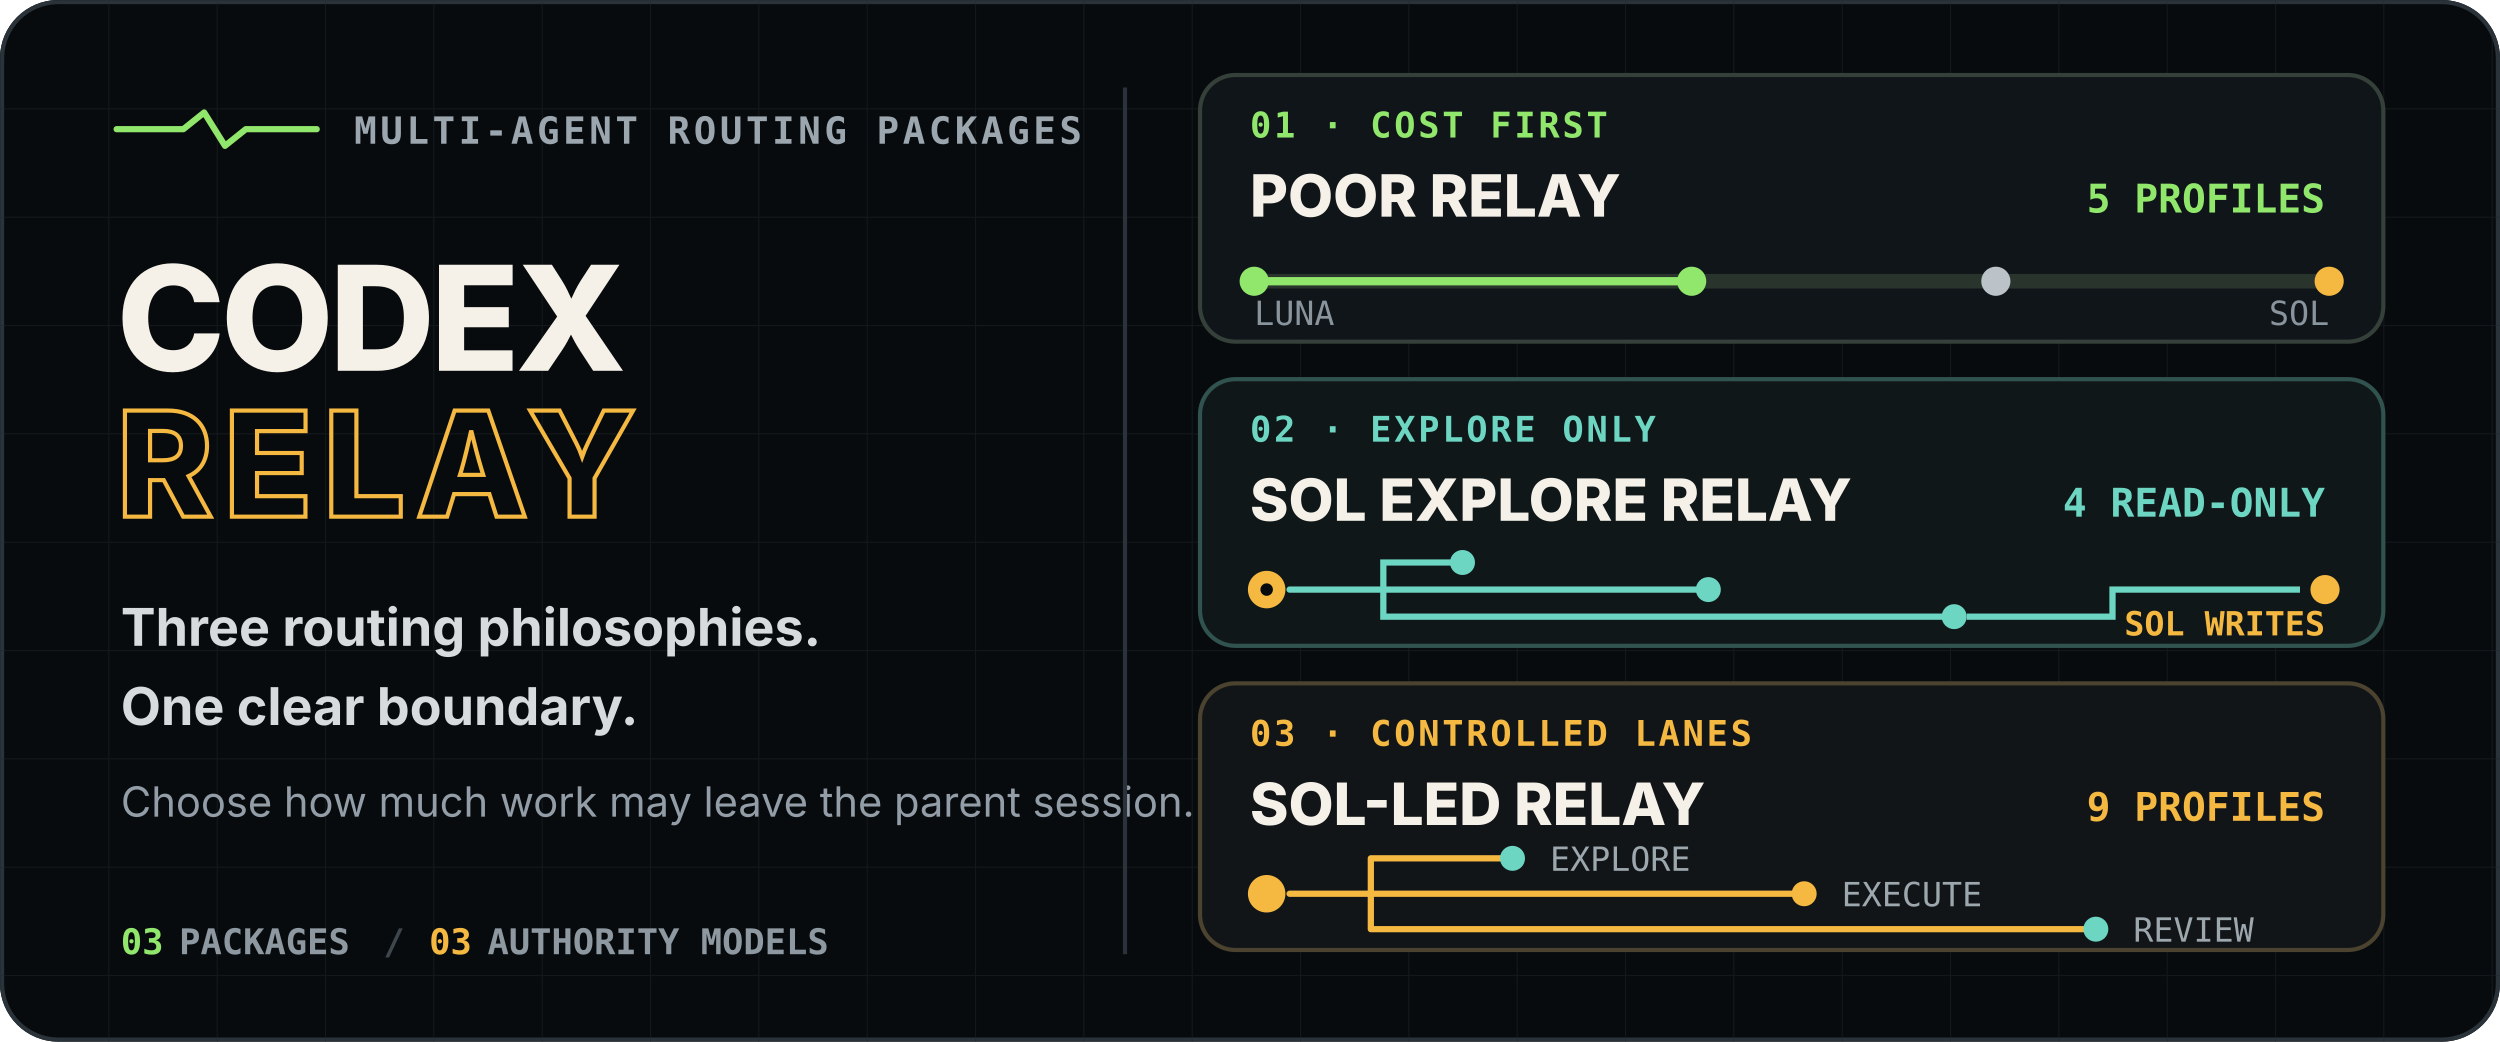
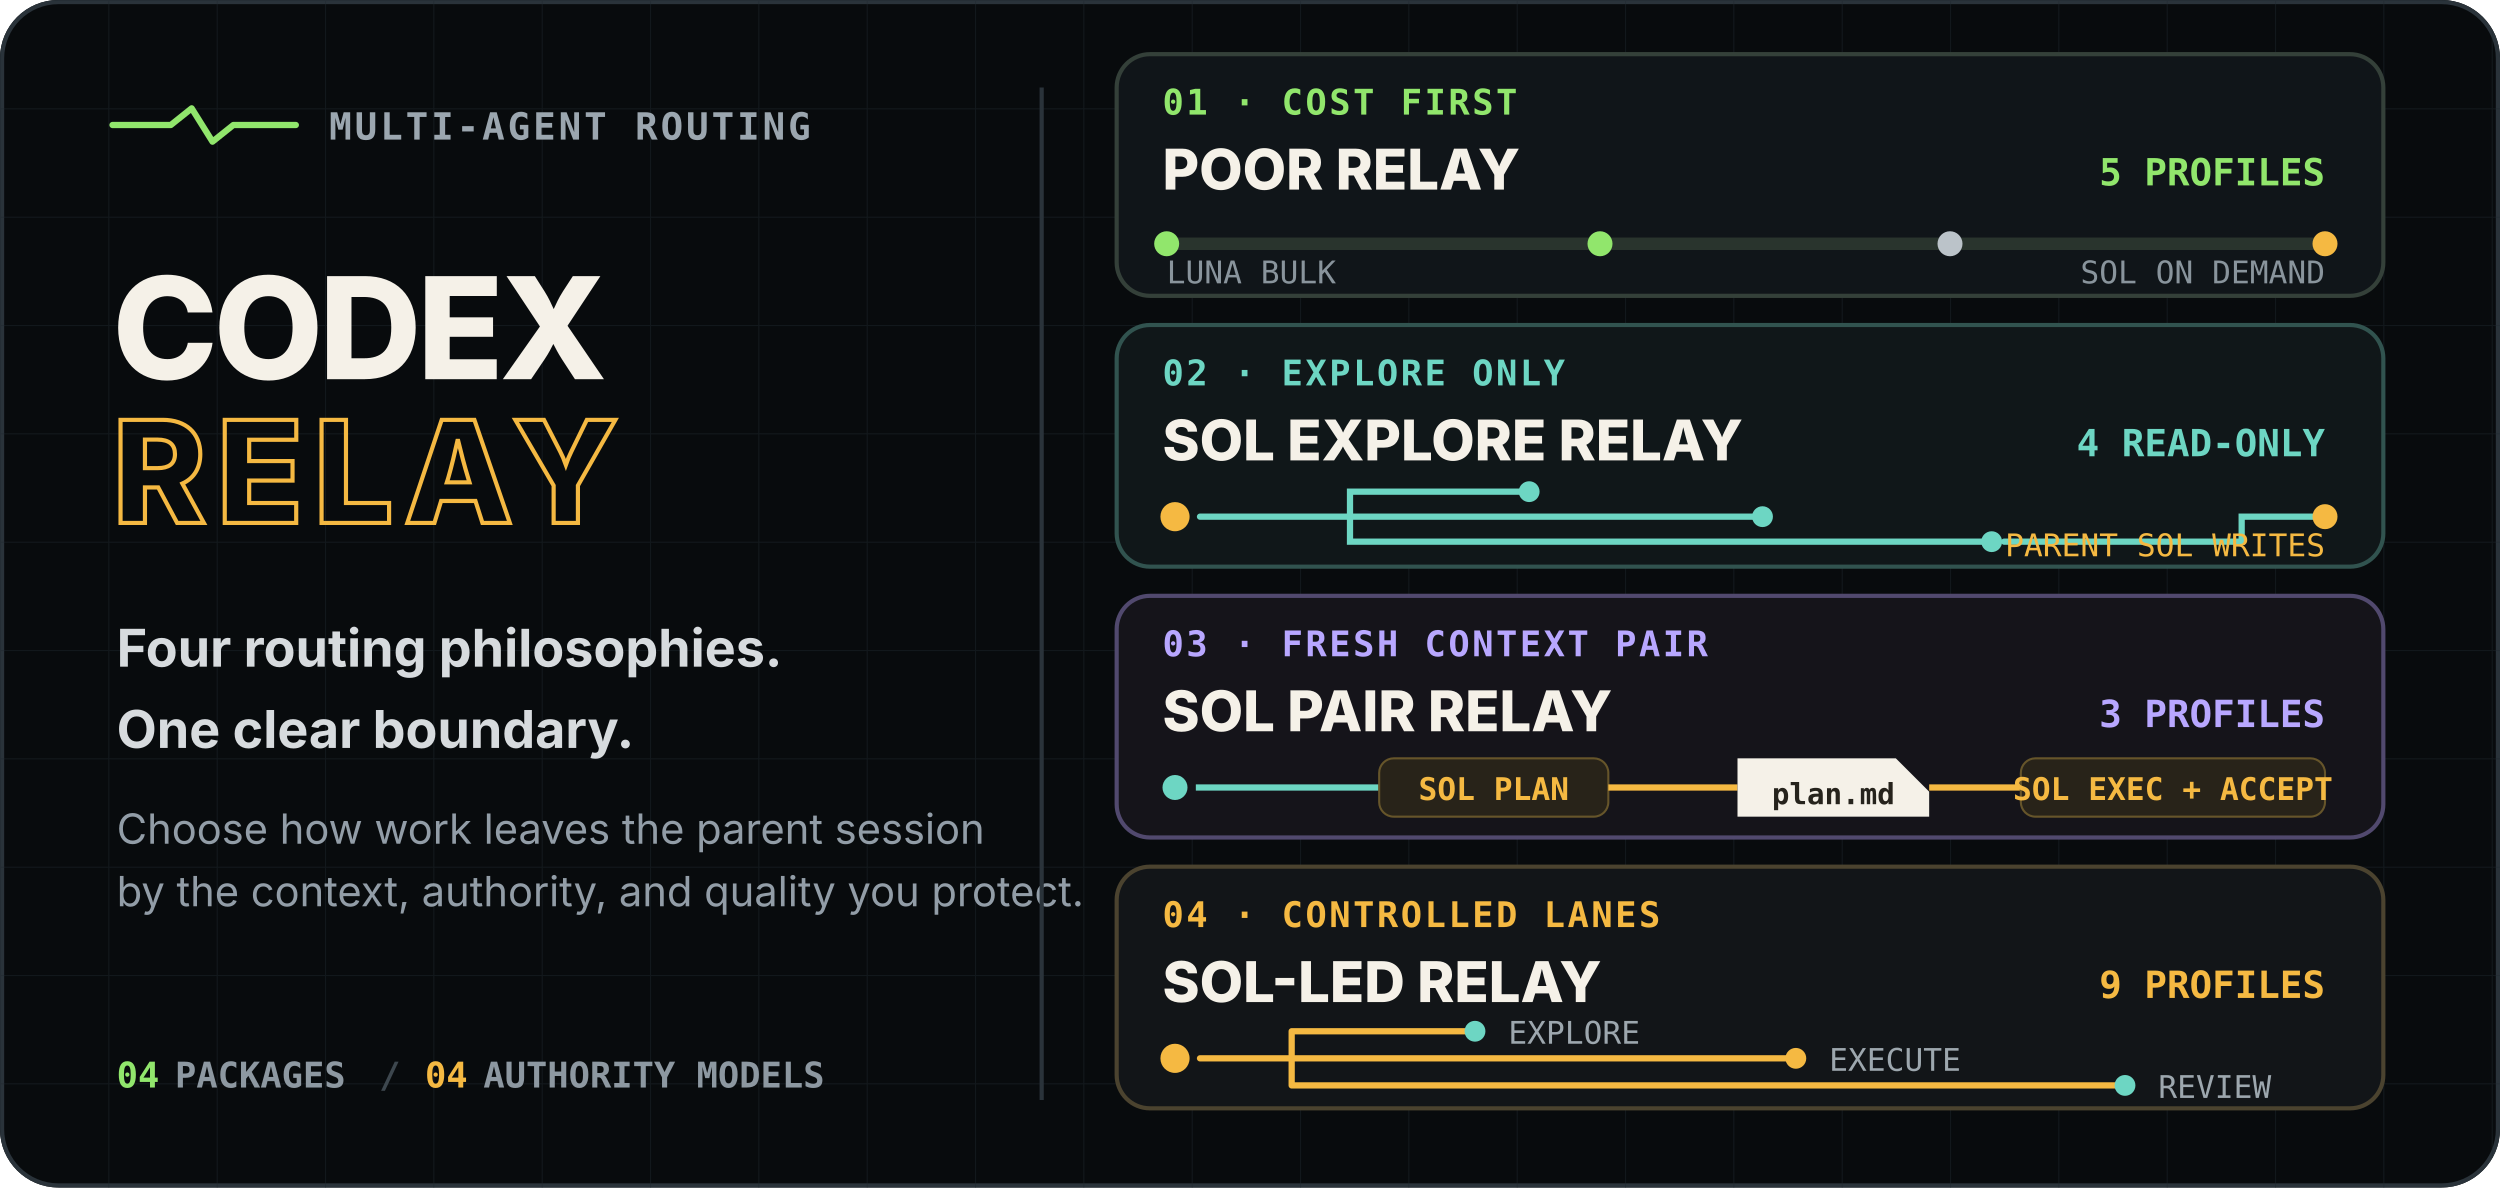
- <svg xmlns="http://www.w3.org/2000/svg" width="1200" height="500" viewBox="0 0 1200 500" role="img" aria-labelledby="title desc">
+ <svg xmlns="http://www.w3.org/2000/svg" width="1200" height="570" viewBox="0 0 1200 570" role="img" aria-labelledby="title desc">
  <defs>
    <pattern id="selector-grid" width="52" height="52" patternUnits="userSpaceOnUse">
      <path d="M52 0H0V52" fill="none" stroke="#20282E" stroke-width="1" opacity="0.45" />
    </pattern>
  </defs>
-   <rect width="1200" height="500" rx="28" fill="#080B0D" />
-   <rect x="1" y="1" width="1198" height="498" rx="27" fill="none" stroke="#2A333A" stroke-width="2" />
-   <rect width="1200" height="500" rx="28" fill="url(#selector-grid)" />
-   <g id="identity" transform="translate(56 52)">
-     <path d="M0 10H32L42 2L52 18L62 10H96" fill="none" stroke="#91E66C" stroke-width="3" stroke-linecap="round" stroke-linejoin="round" />
-     <text x="114" y="17" fill="#9BA6AF" font-family="ui-monospace, SFMono-Regular, Consolas, monospace" font-size="18" font-weight="700" letter-spacing="1.7">MULTI-AGENT ROUTING PACKAGES</text>
-     <text x="0" y="126" fill="#F5F1E8" font-family="-apple-system, BlinkMacSystemFont, 'Segoe UI', sans-serif" font-size="70" font-weight="800" letter-spacing="-2">CODEX</text>
-     <text x="0" y="196" fill="none" stroke="#F5B942" stroke-width="2" font-family="-apple-system, BlinkMacSystemFont, 'Segoe UI', sans-serif" font-size="70" font-weight="800" letter-spacing="5">RELAY</text>
-     <text x="2" y="258" fill="#D7DBDE" font-family="-apple-system, BlinkMacSystemFont, 'Segoe UI', sans-serif" font-size="25" font-weight="700">Three routing philosophies.</text>
-     <text x="2" y="296" fill="#D7DBDE" font-family="-apple-system, BlinkMacSystemFont, 'Segoe UI', sans-serif" font-size="25" font-weight="700">One clear boundary.</text>
-     <text x="2" y="340" fill="#929DA7" font-family="-apple-system, BlinkMacSystemFont, 'Segoe UI', sans-serif" font-size="20">Choose how much work may leave the parent session.</text>
-     <g transform="translate(2 406)" font-family="ui-monospace, SFMono-Regular, Consolas, monospace" font-size="17" font-weight="700">
-       <text x="0" y="0" fill="#91E66C">03</text>
+   <rect width="1200" height="570" rx="28" fill="#080B0D" />
+   <rect x="1" y="1" width="1198" height="568" rx="27" fill="none" stroke="#2A333A" stroke-width="2" />
+   <rect width="1200" height="570" rx="28" fill="url(#selector-grid)" />
+   <g id="identity" transform="translate(54 50)">
+     <path d="M0 10H28L38 2L48 18L58 10H88" fill="none" stroke="#91E66C" stroke-width="3" stroke-linecap="round" stroke-linejoin="round" />
+     <text x="104" y="17" fill="#9BA6AF" font-family="ui-monospace, SFMono-Regular, Consolas, monospace" font-size="18" font-weight="700" letter-spacing="1.4">MULTI-AGENT ROUTING</text>
+     <text x="0" y="132" fill="#F5F1E8" font-family="-apple-system, BlinkMacSystemFont, 'Segoe UI', sans-serif" font-size="68" font-weight="800" letter-spacing="-2">CODEX</text>
+     <text x="0" y="201" fill="none" stroke="#F5B942" stroke-width="2" font-family="-apple-system, BlinkMacSystemFont, 'Segoe UI', sans-serif" font-size="68" font-weight="800" letter-spacing="5">RELAY</text>
+     <text x="2" y="270" fill="#D7DBDE" font-family="-apple-system, BlinkMacSystemFont, 'Segoe UI', sans-serif" font-size="25" font-weight="700">Four routing philosophies.</text>
+     <text x="2" y="309" fill="#D7DBDE" font-family="-apple-system, BlinkMacSystemFont, 'Segoe UI', sans-serif" font-size="25" font-weight="700">One clear boundary.</text>
+     <text x="2" y="355" fill="#929DA7" font-family="-apple-system, BlinkMacSystemFont, 'Segoe UI', sans-serif" font-size="20">Choose how work leaves the parent session</text>
+     <text x="2" y="385" fill="#929DA7" font-family="-apple-system, BlinkMacSystemFont, 'Segoe UI', sans-serif" font-size="20">by the context, authority, and quality you protect.</text>
+     <g transform="translate(2 472)" font-family="ui-monospace, SFMono-Regular, Consolas, monospace" font-size="17" font-weight="700">
+       <text x="0" y="0" fill="#91E66C">04</text>
      <text x="28" y="0" fill="#8D98A1">PACKAGES</text>
      <text x="126" y="0" fill="#3D474E">/</text>
-       <text x="148" y="0" fill="#F5B942">03</text>
+       <text x="148" y="0" fill="#F5B942">04</text>
      <text x="176" y="0" fill="#8D98A1">AUTHORITY MODELS</text>
    </g>
  </g>
-   <path d="M540 42V458" stroke="#2A333A" stroke-width="2" />
-   <g id="relay-selector" transform="translate(576 36)">
+   <path d="M500 42V528" stroke="#2A333A" stroke-width="2" />
+   <g id="relay-selector" transform="translate(536 26)">
    <g id="poor-relay">
-       <rect width="568" height="128" rx="17" fill="#101519" stroke="#344039" stroke-width="2" />
-       <text x="24" y="30" fill="#91E66C" font-family="ui-monospace, SFMono-Regular, Consolas, monospace" font-size="17" font-weight="700" letter-spacing="1.3">01 · COST FIRST</text>
-       <text x="24" y="68" fill="#F5F1E8" font-family="-apple-system, BlinkMacSystemFont, 'Segoe UI', sans-serif" font-size="28" font-weight="760">POOR RELAY</text>
-       <text x="540" y="66" text-anchor="end" fill="#91E66C" font-family="ui-monospace, SFMono-Regular, Consolas, monospace" font-size="19" font-weight="700">5 PROFILES</text>
-       <path d="M26 99H542" stroke="#29342D" stroke-width="7" stroke-linecap="round" />
-       <path d="M26 99H236" stroke="#91E66C" stroke-width="4" stroke-linecap="round" />
-       <circle cx="26" cy="99" r="7" fill="#91E66C" />
-       <circle cx="236" cy="99" r="7" fill="#91E66C" />
-       <circle cx="382" cy="99" r="7" fill="#BBC3C9" />
-       <circle cx="542" cy="99" r="7" fill="#F5B942" />
-       <text x="26" y="120" fill="#89949C" font-family="ui-monospace, SFMono-Regular, Consolas, monospace" font-size="16">LUNA</text>
-       <text x="542" y="120" text-anchor="end" fill="#89949C" font-family="ui-monospace, SFMono-Regular, Consolas, monospace" font-size="16">SOL</text>
+       <rect width="608" height="116" rx="16" fill="#101519" stroke="#344039" stroke-width="2" />
+       <text x="22" y="29" fill="#91E66C" font-family="ui-monospace, SFMono-Regular, Consolas, monospace" font-size="17" font-weight="700" letter-spacing="1.2">01 · COST FIRST</text>
+       <text x="22" y="65" fill="#F5F1E8" font-family="-apple-system, BlinkMacSystemFont, 'Segoe UI', sans-serif" font-size="27" font-weight="760">POOR RELAY</text>
+       <text x="580" y="63" text-anchor="end" fill="#91E66C" font-family="ui-monospace, SFMono-Regular, Consolas, monospace" font-size="18" font-weight="700">5 PROFILES</text>
+       <path d="M24 91H580" stroke="#29342D" stroke-width="6" stroke-linecap="round" />
+       <circle cx="24" cy="91" r="6" fill="#91E66C" />
+       <circle cx="232" cy="91" r="6" fill="#91E66C" />
+       <circle cx="400" cy="91" r="6" fill="#BBC3C9" />
+       <circle cx="580" cy="91" r="6" fill="#F5B942" />
+       <text x="24" y="110" fill="#89949C" font-family="ui-monospace, SFMono-Regular, Consolas, monospace" font-size="15">LUNA BULK</text>
+       <text x="580" y="110" text-anchor="end" fill="#89949C" font-family="ui-monospace, SFMono-Regular, Consolas, monospace" font-size="15">SOL ON DEMAND</text>
    </g>
-     <g id="sol-explore-relay" transform="translate(0 146)">
-       <rect width="568" height="128" rx="17" fill="#101719" stroke="#31534F" stroke-width="2" />
-       <text x="24" y="30" fill="#6DD6C3" font-family="ui-monospace, SFMono-Regular, Consolas, monospace" font-size="17" font-weight="700" letter-spacing="1.3">02 · EXPLORE ONLY</text>
-       <text x="24" y="68" fill="#F5F1E8" font-family="-apple-system, BlinkMacSystemFont, 'Segoe UI', sans-serif" font-size="28" font-weight="760">SOL EXPLORE RELAY</text>
-       <text x="540" y="66" text-anchor="end" fill="#6DD6C3" font-family="ui-monospace, SFMono-Regular, Consolas, monospace" font-size="19" font-weight="700">4 READ-ONLY</text>
-       <circle cx="32" cy="101" r="9" fill="#F5B942" />
-       <circle cx="32" cy="101" r="3" fill="#080B0D" />
-       <path d="M43 101H88V88H126M88 101H244M88 101V114H362" fill="none" stroke="#6DD6C3" stroke-width="3" stroke-linecap="round" />
-       <circle cx="126" cy="88" r="6" fill="#6DD6C3" />
-       <circle cx="244" cy="101" r="6" fill="#6DD6C3" />
-       <circle cx="362" cy="114" r="6" fill="#6DD6C3" />
-       <path d="M368 114H438V101H528" fill="none" stroke="#6DD6C3" stroke-width="3" />
-       <circle cx="540" cy="101" r="7" fill="#F5B942" />
-       <text x="540" y="123" text-anchor="end" fill="#F5B942" font-family="ui-monospace, SFMono-Regular, Consolas, monospace" font-size="16" font-weight="700">SOL WRITES</text>
+     <g id="sol-explore-relay" transform="translate(0 130)">
+       <rect width="608" height="116" rx="16" fill="#101719" stroke="#31534F" stroke-width="2" />
+       <text x="22" y="29" fill="#6DD6C3" font-family="ui-monospace, SFMono-Regular, Consolas, monospace" font-size="17" font-weight="700" letter-spacing="1.2">02 · EXPLORE ONLY</text>
+       <text x="22" y="65" fill="#F5F1E8" font-family="-apple-system, BlinkMacSystemFont, 'Segoe UI', sans-serif" font-size="27" font-weight="760">SOL EXPLORE RELAY</text>
+       <text x="580" y="63" text-anchor="end" fill="#6DD6C3" font-family="ui-monospace, SFMono-Regular, Consolas, monospace" font-size="18" font-weight="700">4 READ-ONLY</text>
+       <circle cx="28" cy="92" r="7" fill="#F5B942" />
+       <path d="M40 92H112M112 92V80H198M112 92H310M112 92V104H420M426 104H540V92H574" fill="none" stroke="#6DD6C3" stroke-width="3" stroke-linecap="round" />
+       <circle cx="198" cy="80" r="5" fill="#6DD6C3" />
+       <circle cx="310" cy="92" r="5" fill="#6DD6C3" />
+       <circle cx="420" cy="104" r="5" fill="#6DD6C3" />
+       <circle cx="580" cy="92" r="6" fill="#F5B942" />
+       <text x="580" y="111" text-anchor="end" fill="#F5B942" font-family="ui-monospace, SFMono-Regular, Consolas, monospace" font-size="15">PARENT SOL WRITES</text>
    </g>
-     <g id="sol-led-relay" transform="translate(0 292)">
-       <rect width="568" height="128" rx="17" fill="#121518" stroke="#4B432F" stroke-width="2" />
-       <text x="24" y="30" fill="#F5B942" font-family="ui-monospace, SFMono-Regular, Consolas, monospace" font-size="17" font-weight="700" letter-spacing="1.3">03 · CONTROLLED LANES</text>
-       <text x="24" y="68" fill="#F5F1E8" font-family="-apple-system, BlinkMacSystemFont, 'Segoe UI', sans-serif" font-size="28" font-weight="760">SOL-LED RELAY</text>
-       <text x="540" y="66" text-anchor="end" fill="#F5B942" font-family="ui-monospace, SFMono-Regular, Consolas, monospace" font-size="19" font-weight="700">9 PROFILES</text>
-       <circle cx="32" cy="101" r="9" fill="#F5B942" />
-       <path d="M43 101H82M82 101V84M82 101V118M82 84H150M82 101H290M82 118H430" fill="none" stroke="#F5B942" stroke-width="3" stroke-linecap="round" />
-       <circle cx="150" cy="84" r="6" fill="#6DD6C3" />
-       <circle cx="290" cy="101" r="6" fill="#F5B942" />
-       <circle cx="430" cy="118" r="6" fill="#6DD6C3" />
-       <text x="168" y="90" fill="#9DA7AE" font-family="ui-monospace, SFMono-Regular, Consolas, monospace" font-size="16">EXPLORE</text>
-       <text x="308" y="107" fill="#9DA7AE" font-family="ui-monospace, SFMono-Regular, Consolas, monospace" font-size="16">EXECUTE</text>
-       <text x="448" y="124" fill="#9DA7AE" font-family="ui-monospace, SFMono-Regular, Consolas, monospace" font-size="16">REVIEW</text>
+     <g id="sol-pair-relay" transform="translate(0 260)">
+       <rect width="608" height="116" rx="16" fill="#15141A" stroke="#51496E" stroke-width="2" />
+       <text x="22" y="29" fill="#B8A7FF" font-family="ui-monospace, SFMono-Regular, Consolas, monospace" font-size="17" font-weight="700" letter-spacing="1.2">03 · FRESH CONTEXT PAIR</text>
+       <text x="22" y="65" fill="#F5F1E8" font-family="-apple-system, BlinkMacSystemFont, 'Segoe UI', sans-serif" font-size="27" font-weight="760">SOL PAIR RELAY</text>
+       <text x="580" y="63" text-anchor="end" fill="#B8A7FF" font-family="ui-monospace, SFMono-Regular, Consolas, monospace" font-size="18" font-weight="700">3 PROFILES</text>
+       <circle cx="28" cy="92" r="6" fill="#6DD6C3" />
+       <path d="M38 92H126" stroke="#6DD6C3" stroke-width="3" />
+       <rect x="126" y="78" width="110" height="28" rx="7" fill="#282319" stroke="#66552A" />
+       <text x="181" y="98" text-anchor="middle" fill="#F5B942" font-family="ui-monospace, SFMono-Regular, Consolas, monospace" font-size="15" font-weight="700">SOL PLAN</text>
+       <path d="M236 92H298" stroke="#F5B942" stroke-width="3" />
+       <path d="M298 78H374L390 94V106H298Z" fill="#F5F1E8" />
+       <text x="344" y="100" text-anchor="middle" fill="#26231C" font-family="ui-monospace, SFMono-Regular, Consolas, monospace" font-size="14" font-weight="800">plan.md</text>
+       <path d="M390 92H434" stroke="#F5B942" stroke-width="3" />
+       <rect x="434" y="78" width="146" height="28" rx="7" fill="#282319" stroke="#66552A" />
+       <text x="507" y="98" text-anchor="middle" fill="#F5B942" font-family="ui-monospace, SFMono-Regular, Consolas, monospace" font-size="15" font-weight="700">SOL EXEC + ACCEPT</text>
+     </g>
+     <g id="sol-led-relay" transform="translate(0 390)">
+       <rect width="608" height="116" rx="16" fill="#121518" stroke="#4B432F" stroke-width="2" />
+       <text x="22" y="29" fill="#F5B942" font-family="ui-monospace, SFMono-Regular, Consolas, monospace" font-size="17" font-weight="700" letter-spacing="1.2">04 · CONTROLLED LANES</text>
+       <text x="22" y="65" fill="#F5F1E8" font-family="-apple-system, BlinkMacSystemFont, 'Segoe UI', sans-serif" font-size="27" font-weight="760">SOL-LED RELAY</text>
+       <text x="580" y="63" text-anchor="end" fill="#F5B942" font-family="ui-monospace, SFMono-Regular, Consolas, monospace" font-size="18" font-weight="700">9 PROFILES</text>
+       <circle cx="28" cy="92" r="7" fill="#F5B942" />
+       <path d="M40 92H84M84 92V79M84 92V105M84 79H172M84 92H326M84 105H484" fill="none" stroke="#F5B942" stroke-width="3" stroke-linecap="round" />
+       <circle cx="172" cy="79" r="5" fill="#6DD6C3" />
+       <circle cx="326" cy="92" r="5" fill="#F5B942" />
+       <circle cx="484" cy="105" r="5" fill="#6DD6C3" />
+       <text x="188" y="85" fill="#9DA7AE" font-family="ui-monospace, SFMono-Regular, Consolas, monospace" font-size="15">EXPLORE</text>
+       <text x="342" y="98" fill="#9DA7AE" font-family="ui-monospace, SFMono-Regular, Consolas, monospace" font-size="15">EXECUTE</text>
+       <text x="500" y="111" fill="#9DA7AE" font-family="ui-monospace, SFMono-Regular, Consolas, monospace" font-size="15">REVIEW</text>
    </g>
  </g>
</svg>
